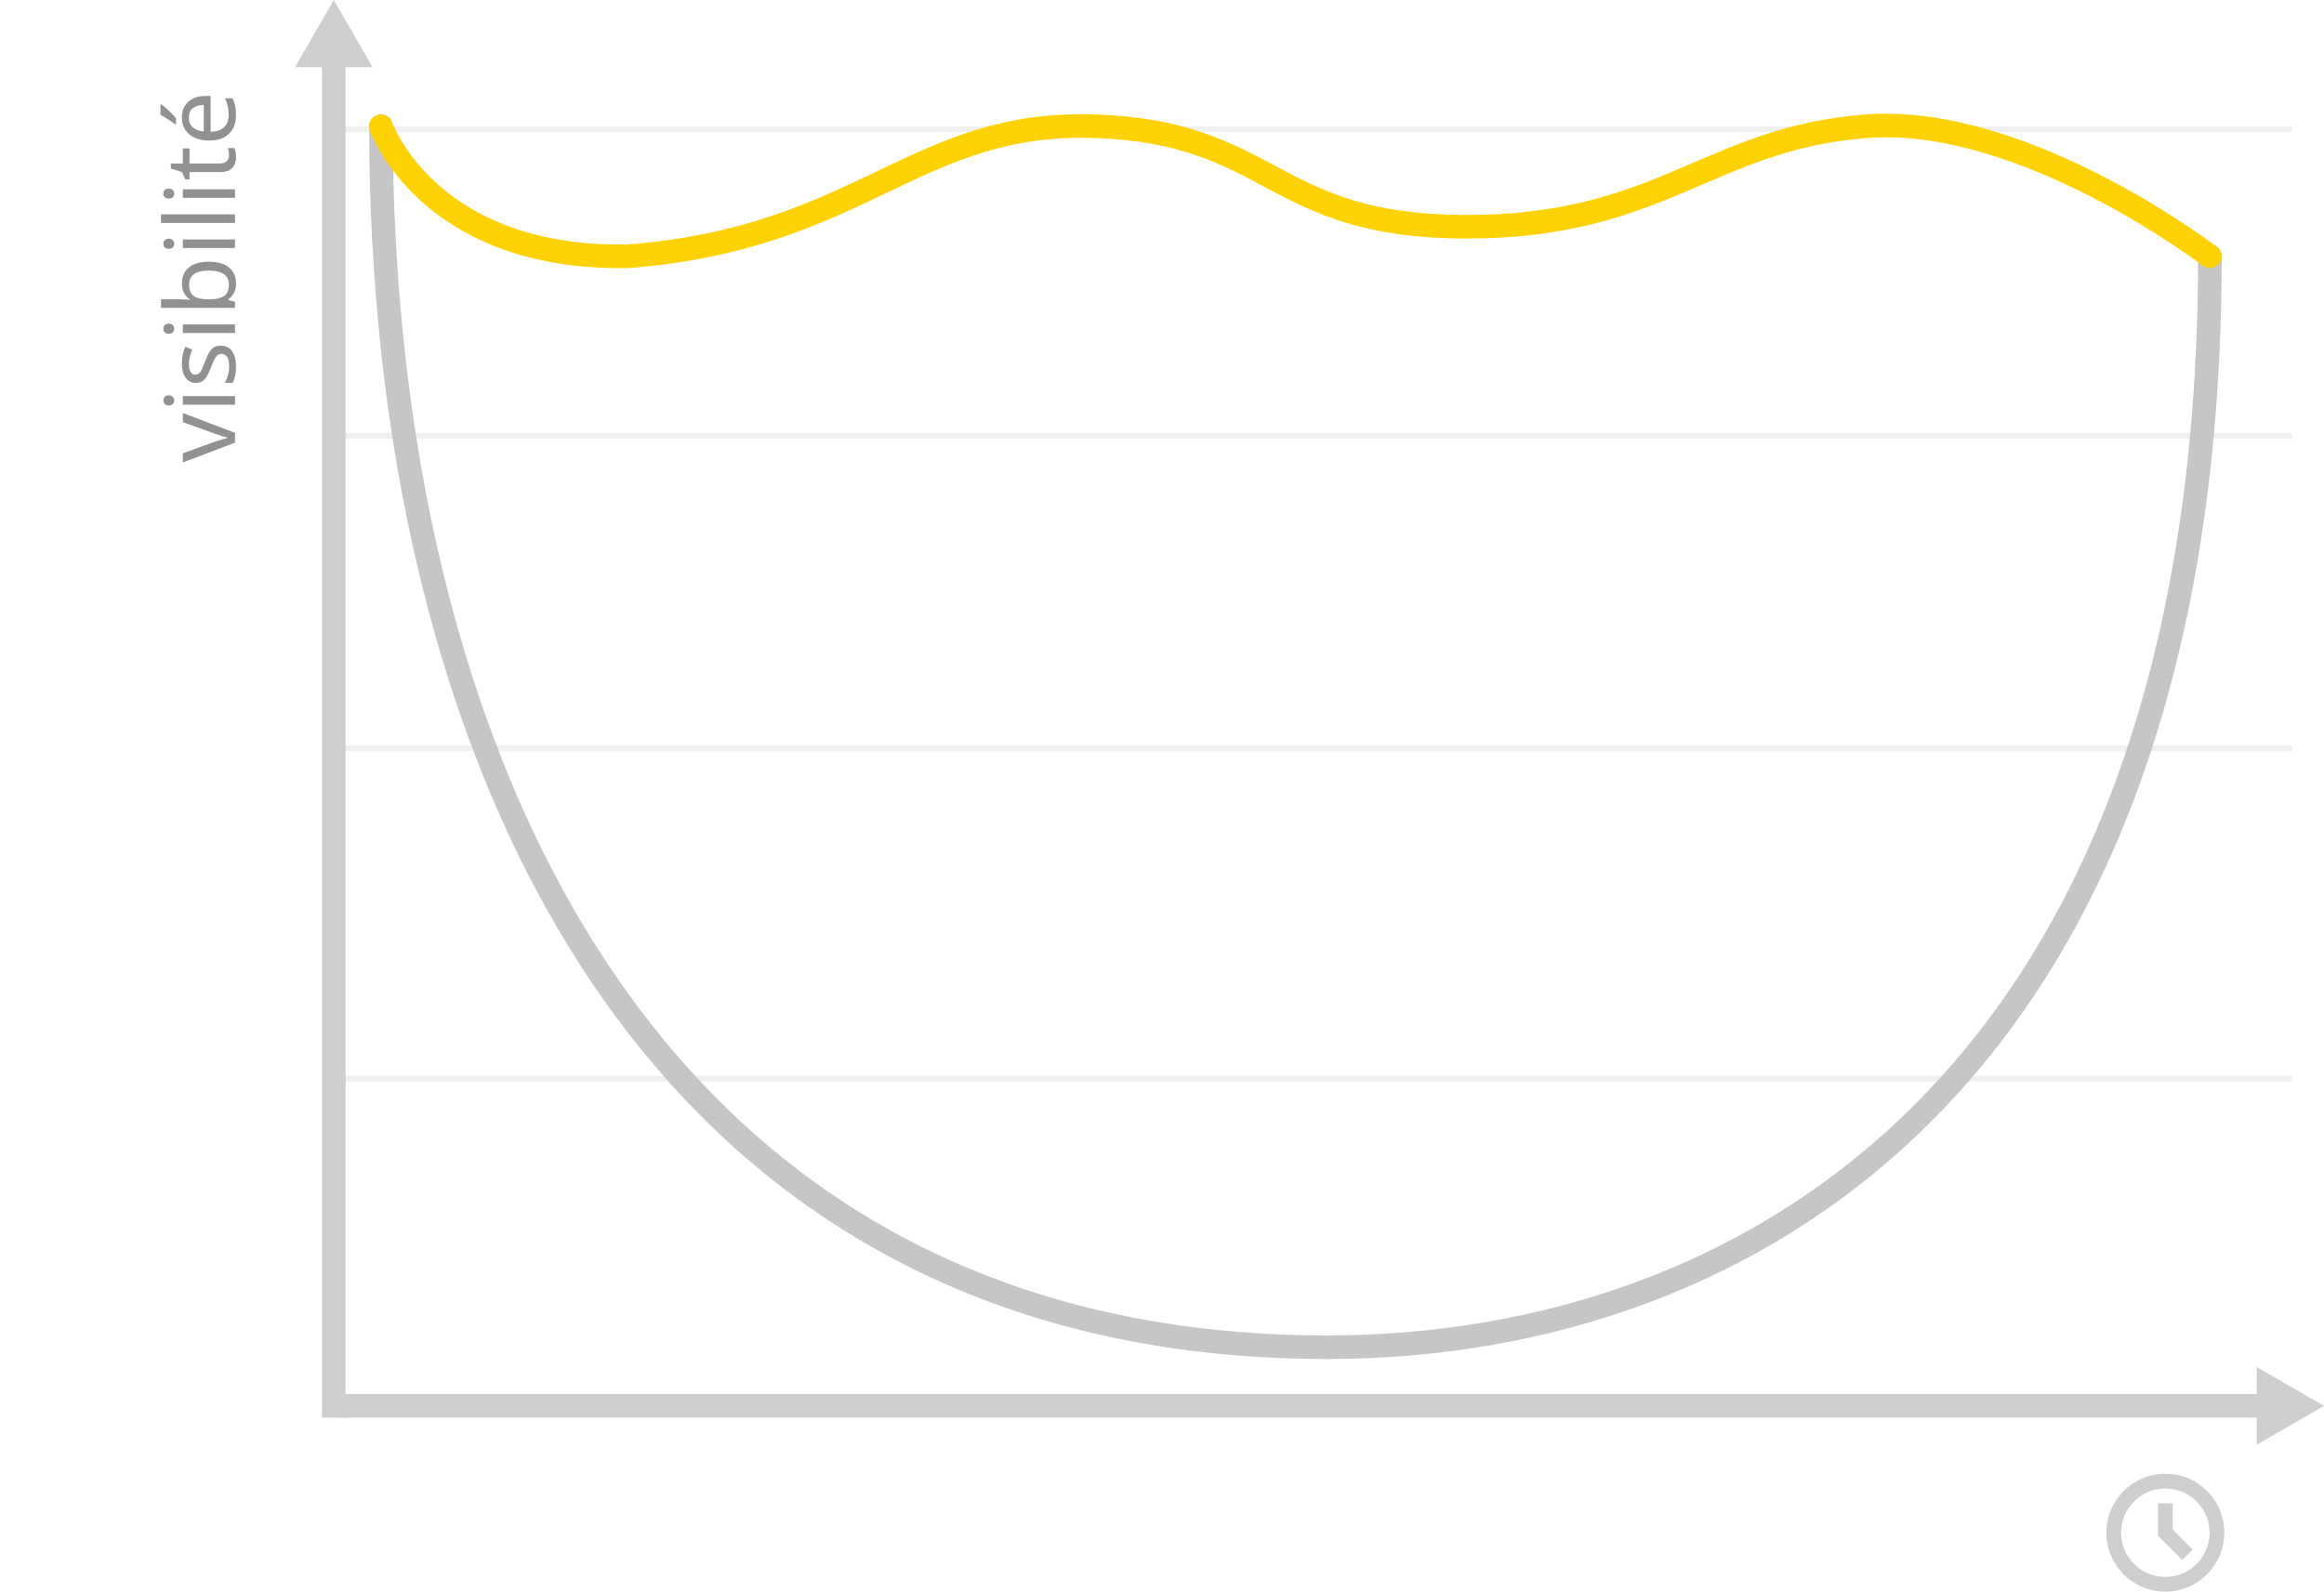
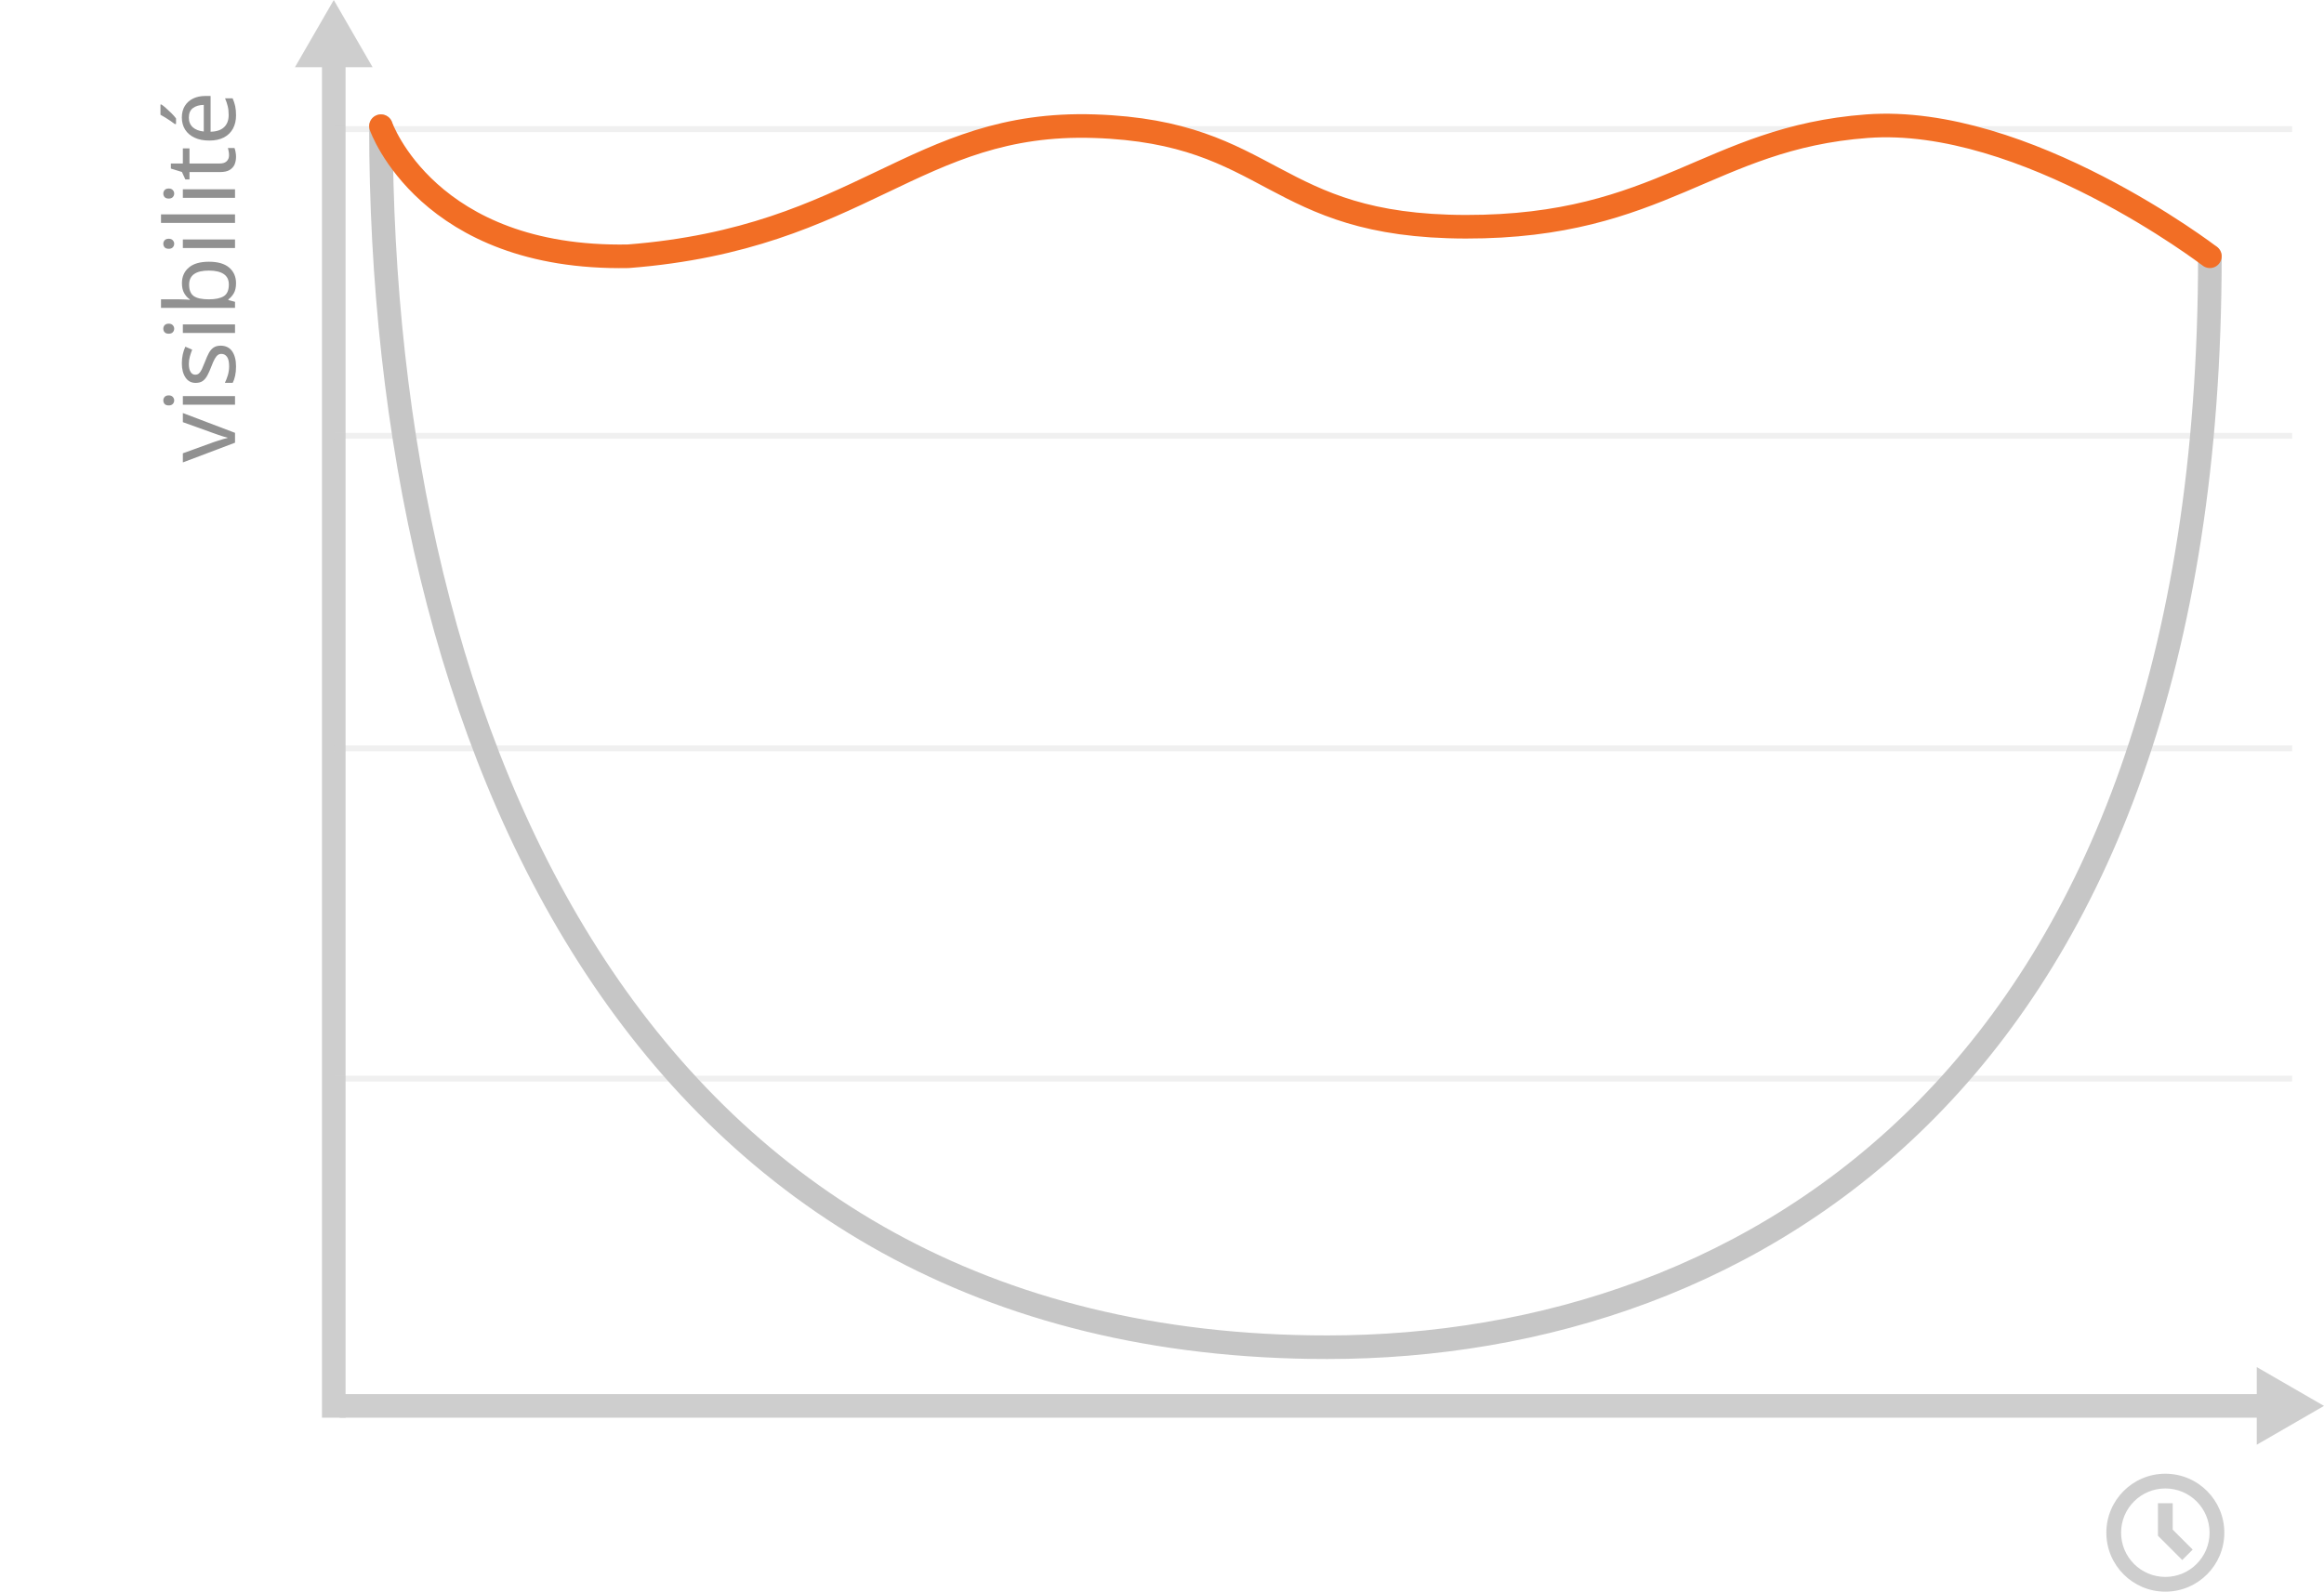
<svg xmlns="http://www.w3.org/2000/svg" version="1.1" id="agilite-valeur" x="0px" y="0px" width="393.98px" height="269.898px" viewBox="0 0 393.98 269.898" enable-background="new 0 0 393.98 269.898" xml:space="preserve">
  <g id="full">
    <g>
      <g id="vis-plan">
        <line fill="none" stroke="#CECECE" stroke-width="4" stroke-miterlimit="10" x1="57.582" y1="238.398" x2="384.582" y2="238.398" />
        <g>
          <polygon fill="#CECECE" points="382.582,244.98 393.98,238.398 382.582,231.817     " />
        </g>
      </g>
    </g>
    <g>
      <g id="vis-plan-2">
        <line fill="none" stroke="#CECECE" stroke-width="4" stroke-miterlimit="10" x1="56.582" y1="240.398" x2="56.582" y2="9.398" />
        <g>
          <polygon fill="#CECECE" points="63.164,11.398 56.583,0 50.001,11.398     " />
        </g>
      </g>
    </g>
    <text id="vis-valeur" transform="matrix(-4.371139e-008 -1 1 -4.371139e-008 39.8425 78.4124)" fill="#919191" font-family="'MyriadPro-Regular'" font-size="16.5">visibilité</text>
    <g id="vis-scales" opacity="0.3">
      <line id="vis-scale-1" fill="none" stroke="#CECECE" stroke-miterlimit="10" x1="56.582" y1="126.898" x2="388.582" y2="126.898" />
      <line id="vis-scale-2" fill="none" stroke="#CECECE" stroke-miterlimit="10" x1="56.582" y1="73.898" x2="388.582" y2="73.898" />
      <line id="vis-scale-3" fill="none" stroke="#CECECE" stroke-miterlimit="10" x1="56.582" y1="182.898" x2="388.582" y2="182.898" />
      <line id="vis-scale-4" fill="none" stroke="#CECECE" stroke-miterlimit="10" x1="56.582" y1="21.898" x2="388.582" y2="21.898" />
    </g>
    <path id="vis-time" fill="#CECECE" d="M369.948,264.532l-4.116-4.116v-5.517h2.5v4.48l3.387,3.387L369.948,264.532z    M367.082,249.898c-5.521,0-10,4.477-10,10c0,5.521,4.479,10,10,10c5.523,0,10-4.479,10-10   C377.082,254.375,372.605,249.898,367.082,249.898z M367.082,267.398c-4.142,0-7.5-3.358-7.5-7.5c0-4.145,3.358-7.5,7.5-7.5   c4.145,0,7.5,3.355,7.5,7.5C374.582,264.04,371.224,267.398,367.082,267.398z" />
    <g>
      <g>
        <g>
          <path id="vis-old-gris" fill="none" stroke="#C6C6C6" stroke-width="4" stroke-linecap="round" stroke-miterlimit="10" d="      M64.582,21.398c0,103.94,43.408,207.051,160.408,207.051c72,0,149.642-46.443,149.642-184.994" />
        </g>
      </g>
    </g>
    <g>
      <g>
        <g>
-           <path id="vis-courbe-bleue" fill="none" stroke="#FFD204" stroke-width="4" stroke-linecap="round" stroke-miterlimit="10" d="      M64.582,21.398c0,0,7.908,22.68,41.908,22.057c39.597-3.073,48.601-23.057,79.049-22.057s29.736,17,62.951,17.051      c33.216,0.051,41.243-15.051,68-17.051s58.142,22.057,58.142,22.057" />
+           <path id="vis-courbe-bleue" fill="none" stroke="#f26e25" stroke-width="4" stroke-linecap="round" stroke-miterlimit="10" d="      M64.582,21.398c0,0,7.908,22.68,41.908,22.057c39.597-3.073,48.601-23.057,79.049-22.057s29.736,17,62.951,17.051      c33.216,0.051,41.243-15.051,68-17.051s58.142,22.057,58.142,22.057" />
        </g>
      </g>
    </g>
  </g>
</svg>
